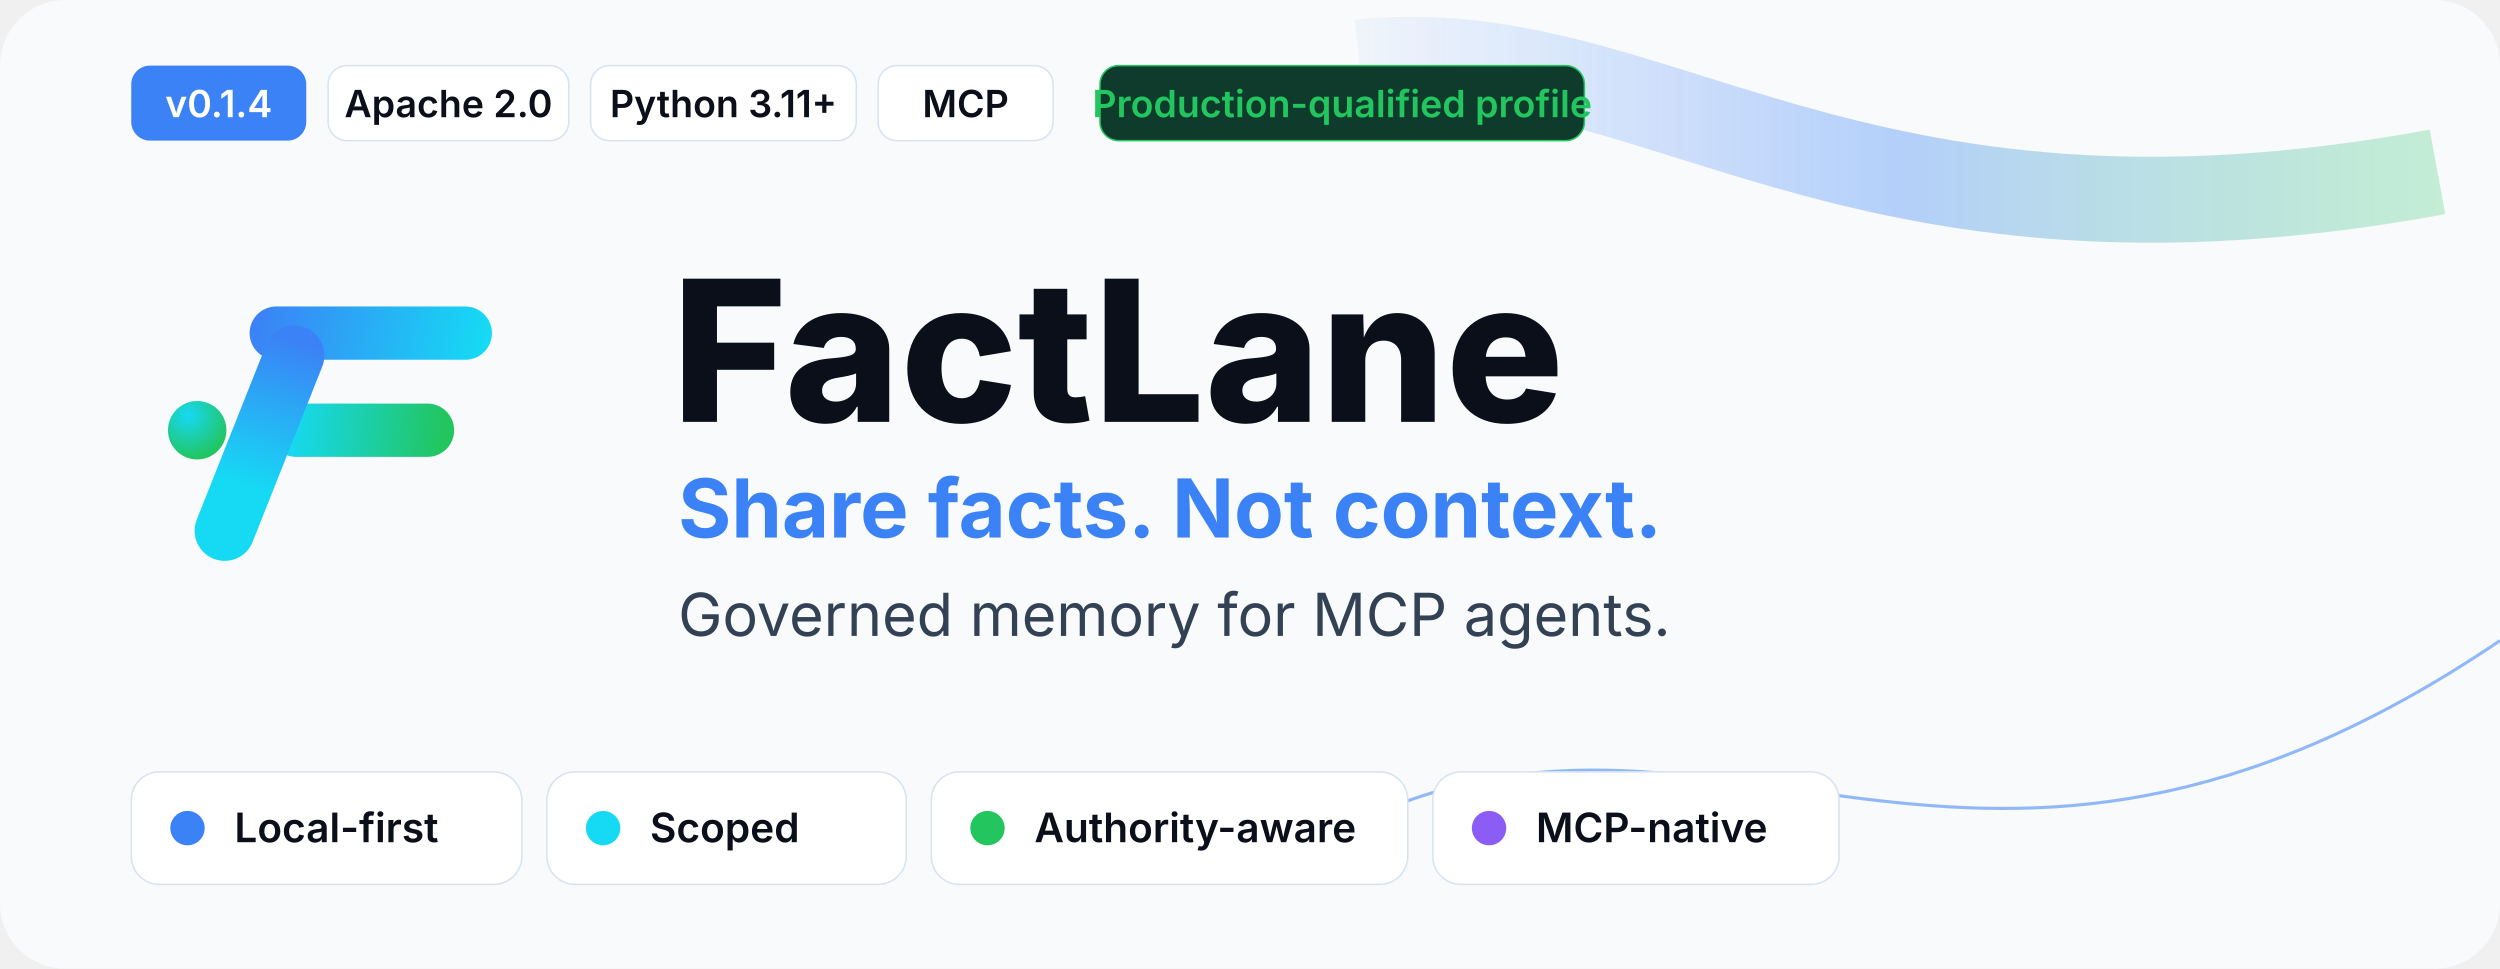
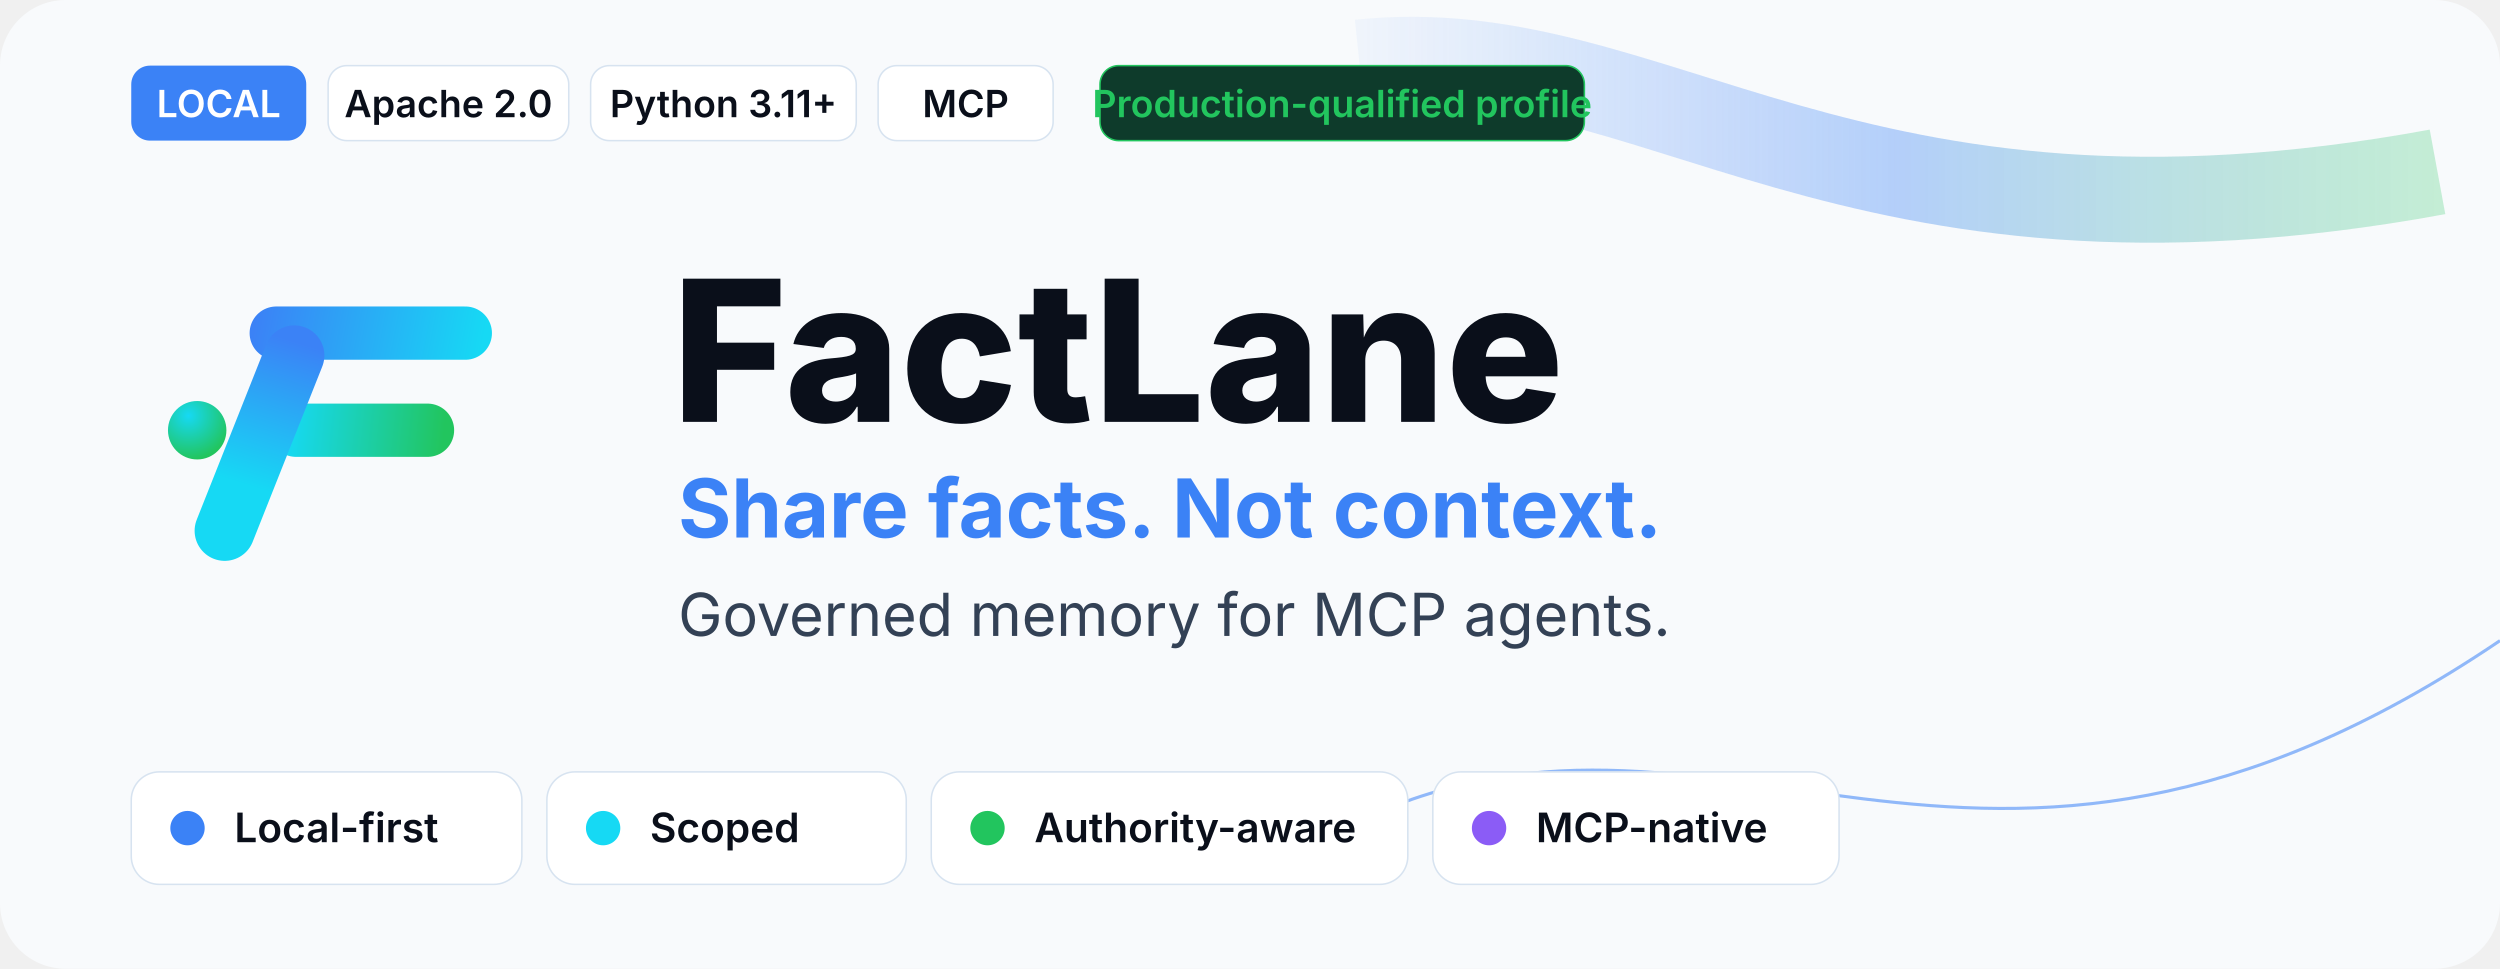
<svg xmlns="http://www.w3.org/2000/svg" viewBox="0 0 1600 620">
  <defs>
    <linearGradient id="wave" x1="0" x2="1">
      <stop stop-color="#3B82F6" stop-opacity=".1" />
      <stop offset=".5" stop-color="#3B82F6" stop-opacity=".8" />
      <stop offset="1" stop-color="#22C55E" stop-opacity=".55" />
    </linearGradient>
  </defs>
  <rect width="1600" height="620" rx="42" fill="#F8FAFC" />
  <path d="M870 40 C1060 20 1180 180 1560 110" fill="none" stroke="url(#wave)" stroke-width="55" opacity=".45" />
  <path d="M860 530 C1100 410 1260 640 1600 410" fill="none" stroke="#3B82F6" stroke-width="2" opacity=".55" />
  <g transform="translate(80 145) scale(.55)">
    <defs>
      <linearGradient id="gTop" gradientUnits="userSpaceOnUse" x1="150" y1="120" x2="410" y2="170">
        <stop offset="0" stop-color="#3B82F6" />
        <stop offset="1" stop-color="#16D9F4" />
      </linearGradient>
      <linearGradient id="gMid" gradientUnits="userSpaceOnUse" x1="190" y1="230" x2="370" y2="250">
        <stop offset="0" stop-color="#16D9F4" />
        <stop offset="1" stop-color="#22C55E" />
      </linearGradient>
      <linearGradient id="gStem" gradientUnits="userSpaceOnUse" x1="185" y1="130" x2="110" y2="370">
        <stop offset="0" stop-color="#3B82F6" />
        <stop offset=".7" stop-color="#16D9F4" />
        <stop offset="1" stop-color="#16D9F4" />
      </linearGradient>
      <radialGradient id="node" cx="35%" cy="25%" r="75%">
        <stop offset="0" stop-color="#16D9F4" />
        <stop offset="1" stop-color="#22C55E" />
      </radialGradient>
    </defs>
    <path d="M176 124 H396" fill="none" stroke="url(#gTop)" stroke-width="62" stroke-linecap="round" />
    <path d="M199 237 H352" fill="none" stroke="url(#gMid)" stroke-width="62" stroke-linecap="round" />
    <path d="M197 150 L116 354" fill="none" stroke="url(#gStem)" stroke-width="70" stroke-linecap="round" />
    <circle cx="84" cy="237" r="34" fill="url(#node)" />
  </g>
  <text x="430" y="270" font-family="Inter,Arial,sans-serif" font-size="126" font-weight="800" fill="#0A0F1A">FactLane</text>
  <text x="434" y="344" font-family="Inter,Arial,sans-serif" font-size="52" font-weight="700" fill="#3B82F6">Share facts. Not context.</text>
  <text x="434" y="407" font-family="Inter,Arial,sans-serif" font-size="38" fill="#334155">Governed memory for MCP agents.</text>
  <g font-family="Inter,Arial" font-size="24" font-weight="600">
    <rect x="84" y="42" width="112" height="48" rx="12" fill="#3B82F6" />
-     <text x="140" y="75" text-anchor="middle" fill="#FFFFFF">v0.1.4</text>
+     <text x="140" y="75" text-anchor="middle" fill="#FFFFFF">LOCAL</text>
    <rect x="210" y="42" width="154" height="48" rx="12" fill="#FFFFFF" stroke="#D7E3F0" />
    <text x="287" y="75" text-anchor="middle" fill="#0A0F1A">Apache 2.0</text>
    <rect x="378" y="42" width="170" height="48" rx="12" fill="#FFFFFF" stroke="#D7E3F0" />
    <text x="463" y="75" text-anchor="middle" fill="#0A0F1A">Python 3.11+</text>
    <rect x="562" y="42" width="112" height="48" rx="12" fill="#FFFFFF" stroke="#D7E3F0" />
    <text x="618" y="75" text-anchor="middle" fill="#0A0F1A">MCP</text>
    <rect x="704" y="42" width="310" height="48" rx="12" fill="#0E3B2B" stroke="#22C55E" />
    <text x="859" y="75" text-anchor="middle" fill="#22C55E">Production-qualified profile</text>
  </g>
  <g font-family="Inter,Arial" font-size="26" font-weight="600">
    <rect x="84" y="494" width="250" height="72" rx="18" fill="#FFFFFF" stroke="#D7E3F0" />
    <circle cx="120" cy="530" r="11" fill="#3B82F6" />
    <text x="150" y="539" fill="#0A0F1A">Local-first</text>
    <rect x="350" y="494" width="230" height="72" rx="18" fill="#FFFFFF" stroke="#D7E3F0" />
    <circle cx="386" cy="530" r="11" fill="#16D9F4" />
    <text x="416" y="539" fill="#0A0F1A">Scoped</text>
    <rect x="596" y="494" width="305" height="72" rx="18" fill="#FFFFFF" stroke="#D7E3F0" />
    <circle cx="632" cy="530" r="11" fill="#22C55E" />
    <text x="662" y="539" fill="#0A0F1A">Authority-aware</text>
    <rect x="917" y="494" width="260" height="72" rx="18" fill="#FFFFFF" stroke="#D7E3F0" />
    <circle cx="953" cy="530" r="11" fill="#8B5CF6" />
    <text x="983" y="539" fill="#0A0F1A">MCP-native</text>
  </g>
</svg>
